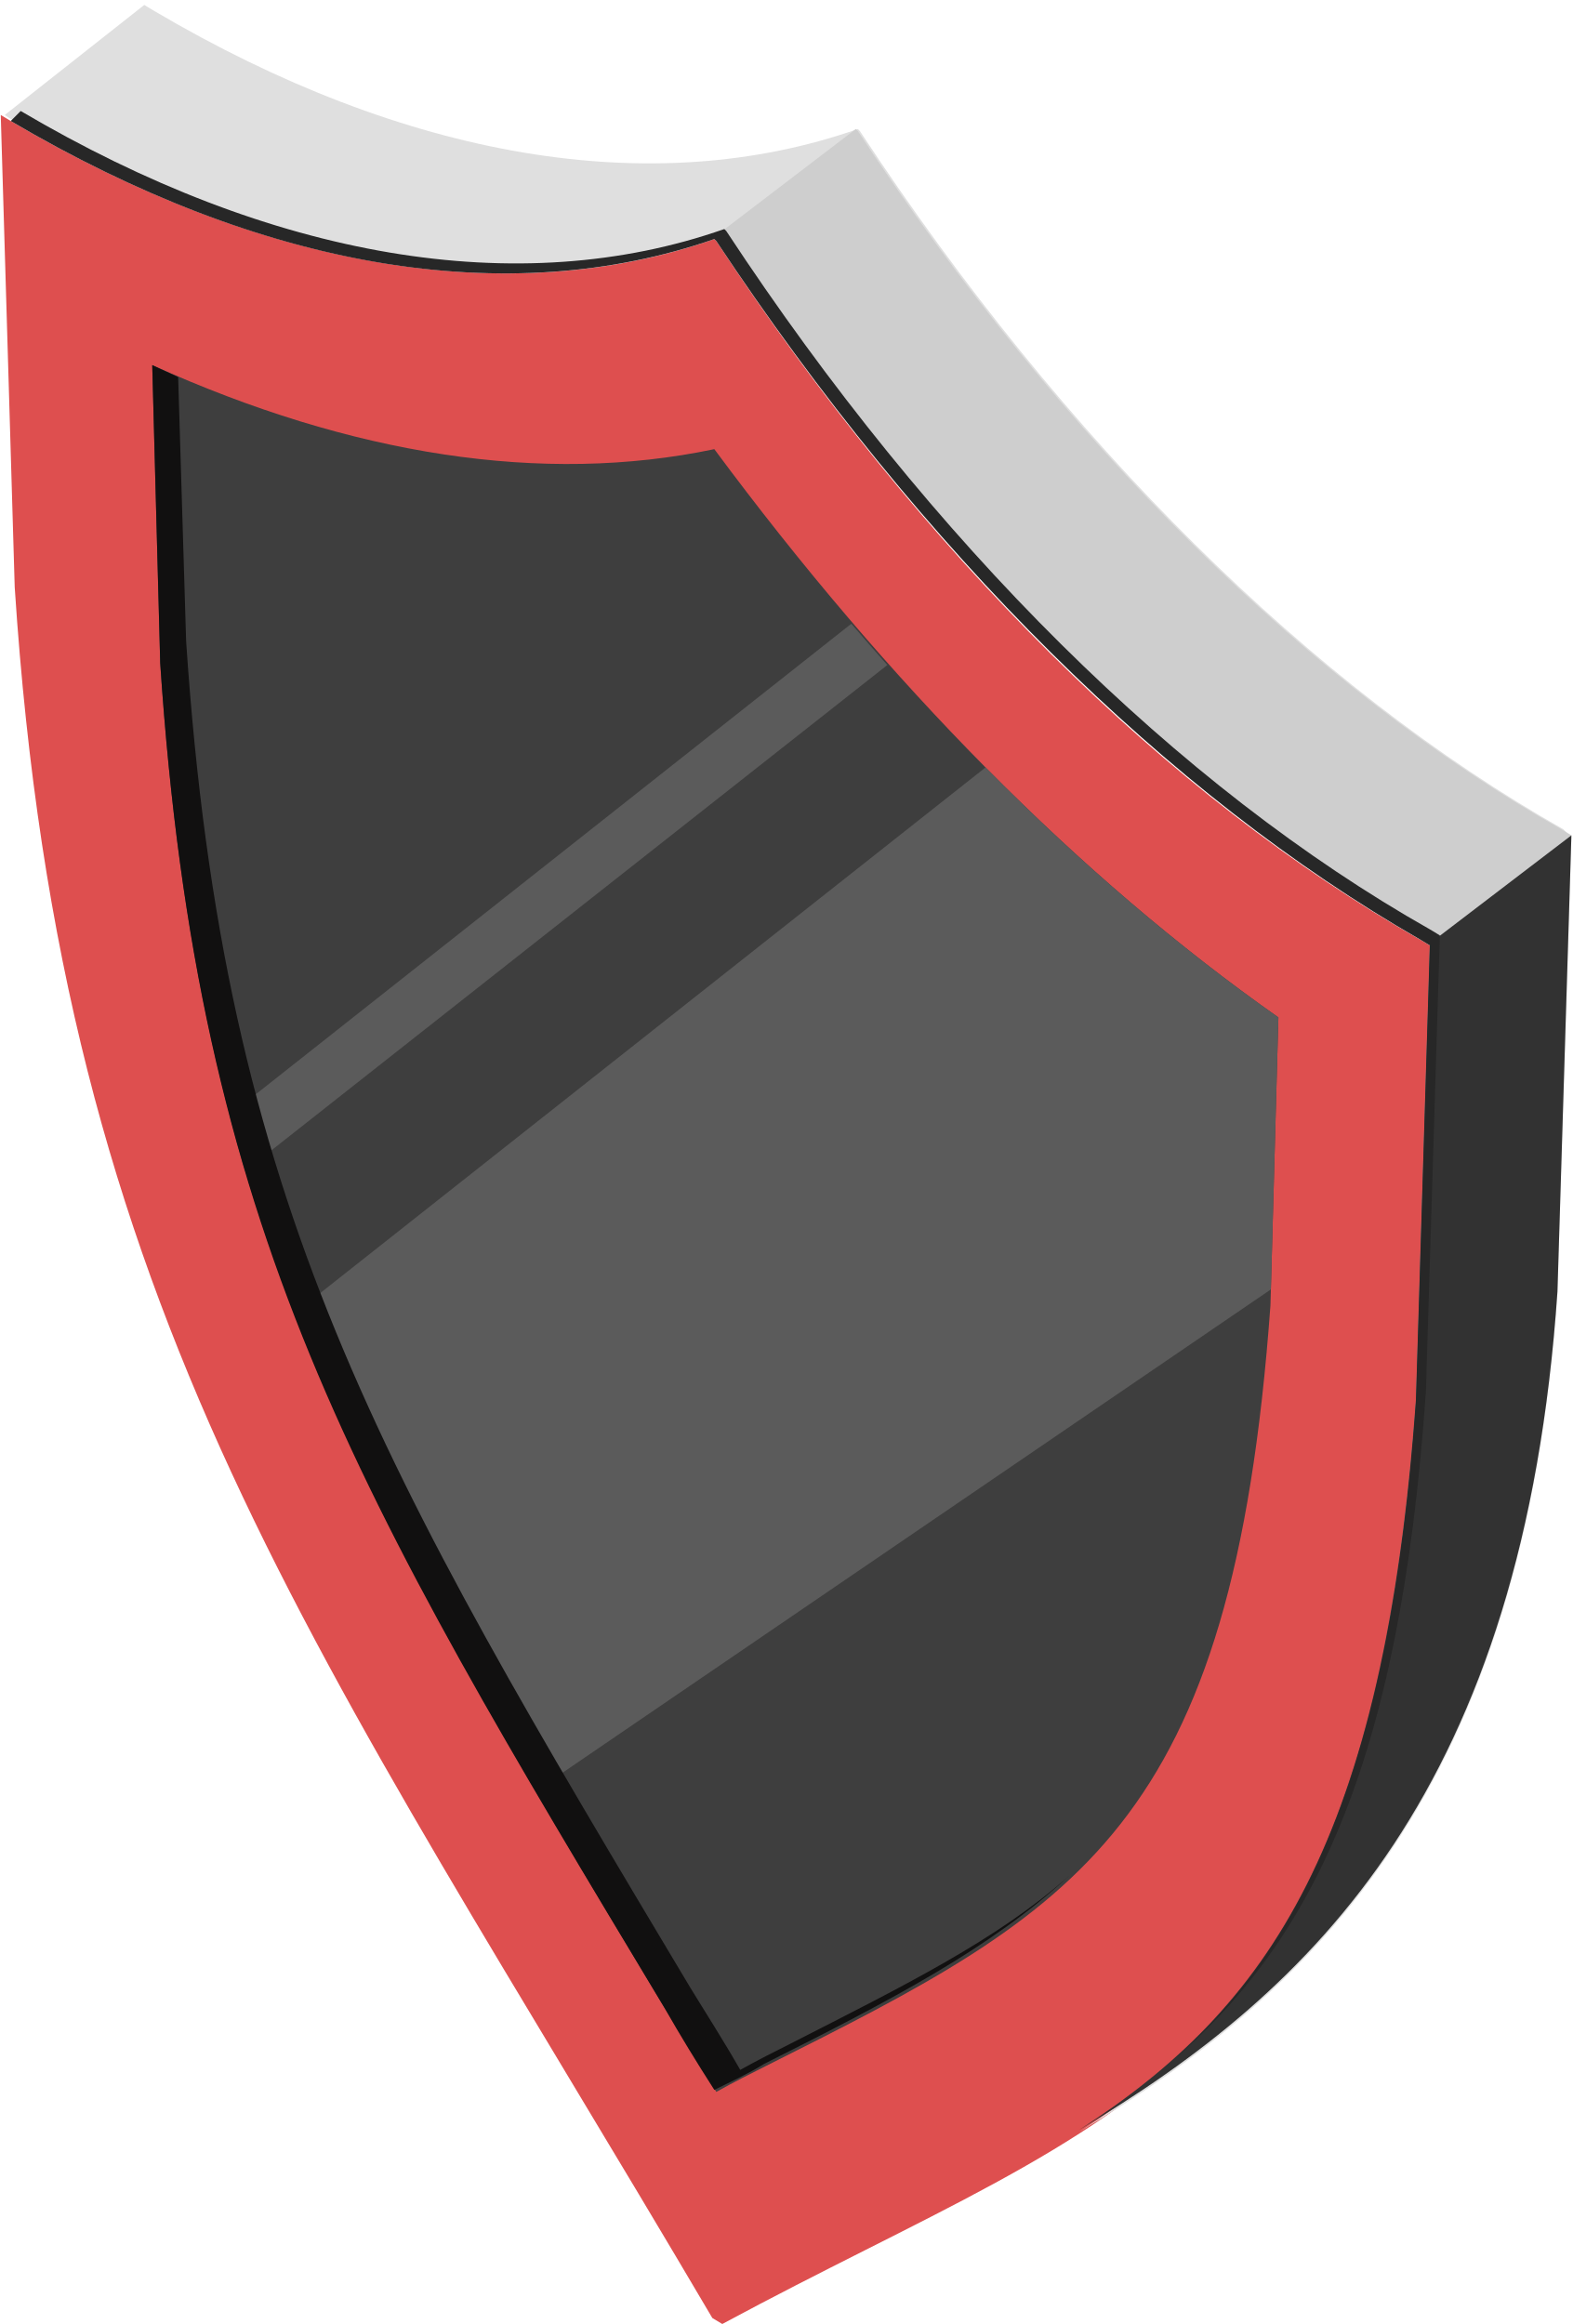
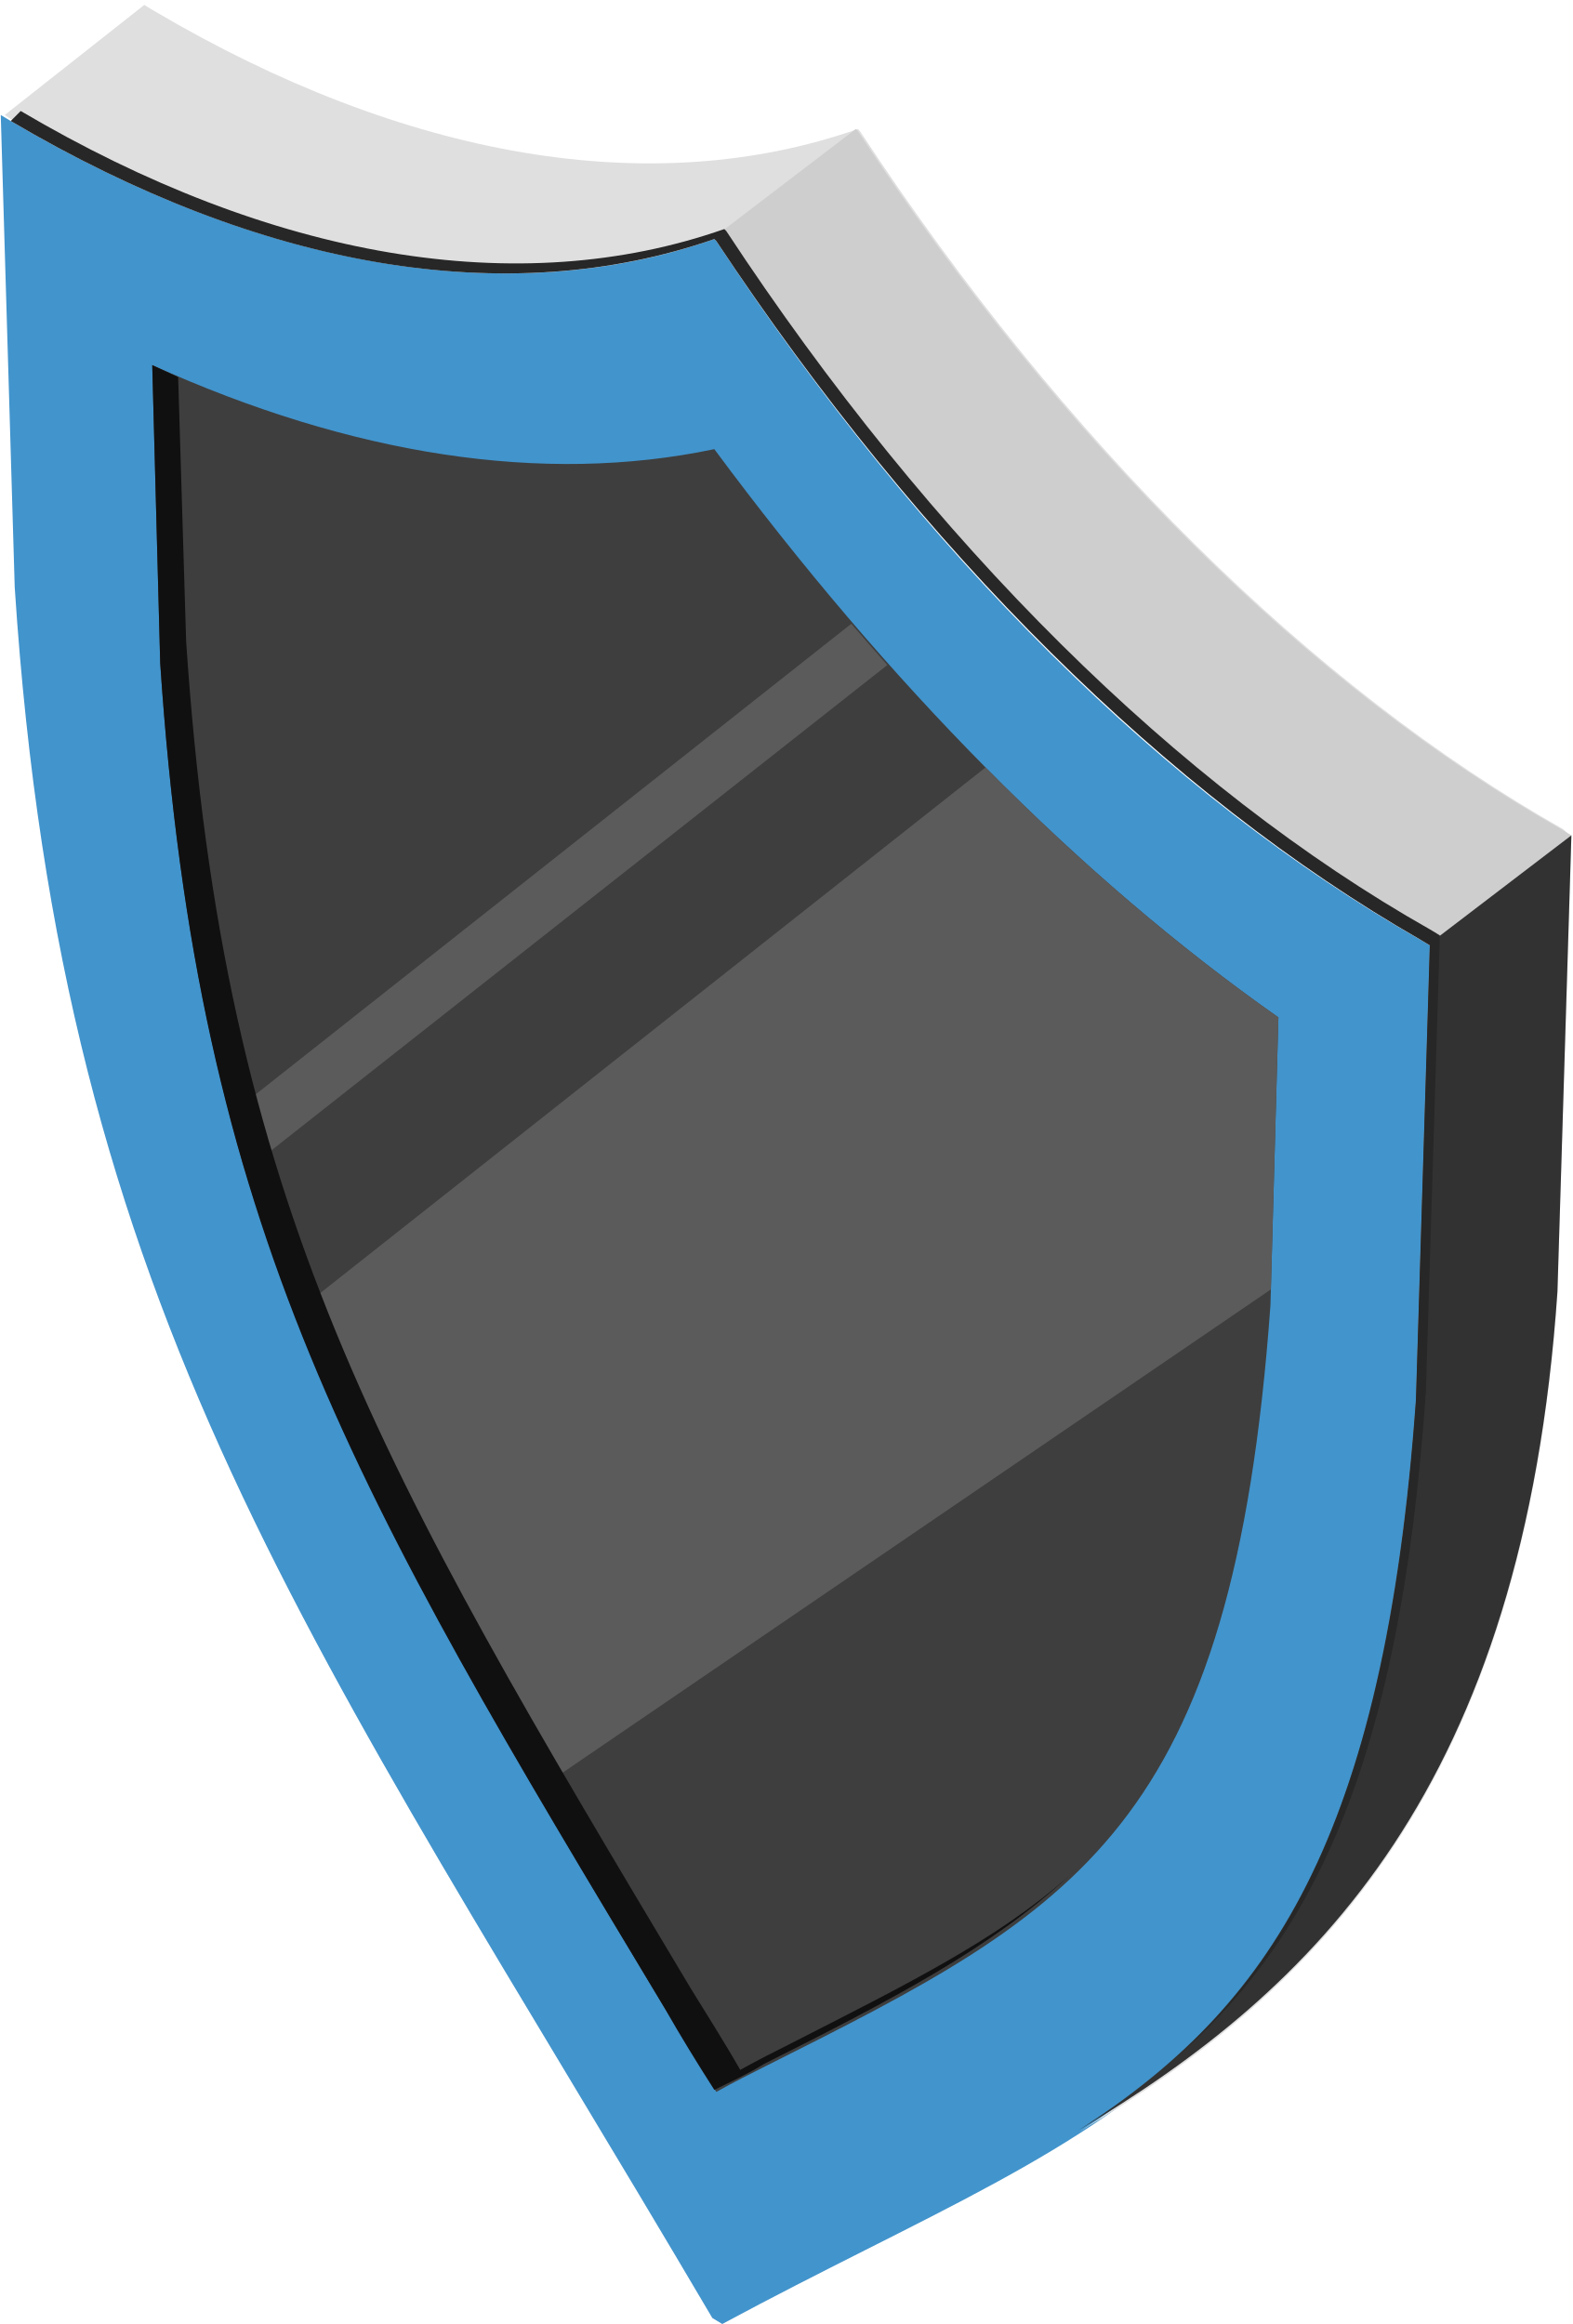
<svg xmlns="http://www.w3.org/2000/svg" width="268" height="396" viewBox="0 0 268 396" fill="none">
-   <path d="M241.93 160.065C199.139 135.858 157.028 94.262 122.049 41.075L121.709 40.734C86.73 53.008 44.618 45.848 1.828 20.618L0.13 19.595L2.507 100.058C10.658 224.845 53.108 279.055 121.369 394.977L123.067 396C191.328 359.178 233.779 354.064 241.93 238.824L244.307 161.088L241.93 160.065Z" fill="#DE4F4F" />
+   <path d="M241.93 160.065C199.139 135.858 157.028 94.262 122.049 41.075L121.709 40.734C86.73 53.008 44.618 45.848 1.828 20.618L0.13 19.595L2.507 100.058C10.658 224.845 53.108 279.055 121.369 394.977L123.067 396C191.328 359.178 233.779 354.064 241.93 238.824L244.307 161.088L241.93 160.065Z" fill="#4294CC" />
  <path d="M266.381 141.313C223.591 117.106 181.48 75.51 146.5 22.323L146.161 21.982C111.181 34.256 69.07 27.096 26.28 1.866L24.581 0.843L0.809 19.595L1.828 20.277C44.618 45.507 86.73 52.667 121.709 40.393L122.049 40.734C157.368 93.921 199.139 135.517 241.93 160.065L243.628 161.088L241.25 238.824C235.817 314.173 216.12 342.471 183.857 363.269C223.931 339.403 259.589 304.967 265.363 220.413L267.74 142.677L266.381 141.313Z" fill="#DFDFDF" />
  <path d="M267.74 142.336L266.042 141.313C223.251 117.106 181.14 75.51 146.161 22.323L145.821 21.982L121.709 40.393L122.049 40.734C157.368 93.921 199.139 135.517 241.93 160.065L243.628 161.088L267.74 142.336Z" fill="#CECECE" />
  <path d="M243.628 160.747L241.251 238.483C235.817 313.832 216.12 342.13 183.857 362.928C223.931 339.062 259.59 304.626 265.363 220.072L267.74 142.336L243.628 160.747Z" fill="#323232" />
  <path d="M113.219 342.13C60.58 254.166 33.751 209.843 27.299 113.014L25.94 62.213C59.901 77.556 92.503 82.67 121.709 76.533C151.255 116.424 183.858 149.496 217.818 173.362L216.46 222.458C210.007 311.786 183.518 325.424 130.539 352.018C127.822 353.382 125.106 354.745 122.049 356.45C118.993 351.677 116.276 346.904 113.219 342.13Z" fill="#3E3E3E" />
  <path fill-rule="evenodd" clip-rule="evenodd" d="M167.919 130.766C184.066 147.083 200.771 161.382 217.818 173.362L216.536 219.71L91.268 305.189C73.962 275.576 60.349 250.281 50.12 223.844L167.919 130.766Z" fill="#5B5B5B" />
  <path fill-rule="evenodd" clip-rule="evenodd" d="M145.051 106.282C147.084 108.66 149.128 111.005 151.184 113.318L41.755 199.55C40.825 196.408 39.938 193.229 39.093 190.005L145.051 106.282Z" fill="#5B5B5B" />
  <path d="M134.614 348.267C131.898 349.631 129.181 350.995 126.124 352.7C123.407 347.926 120.351 343.153 117.634 338.721C64.656 250.075 38.166 205.752 31.714 109.264L30.355 64.259C28.997 63.577 27.299 62.895 25.94 62.213L27.299 113.014C33.751 209.843 60.241 254.166 113.219 342.13C115.936 346.904 118.653 351.336 121.709 356.109C124.426 354.745 127.483 353.382 130.2 351.677C151.934 340.767 168.915 331.902 182.159 319.628C169.934 330.538 153.972 338.38 134.614 348.267Z" fill="#111010" />
  <path d="M243.628 158.36C200.838 134.153 158.726 92.558 123.747 39.37L123.407 39.029C88.428 51.303 46.317 44.143 3.526 18.913L1.828 20.618C44.619 45.848 86.39 53.008 121.709 40.734L122.049 41.075C157.028 93.921 199.14 135.517 241.93 160.065L243.628 161.088L241.251 238.824C236.836 301.217 222.233 331.561 199.14 351.677C223.252 331.22 238.534 301.217 242.949 237.119L245.326 159.383L243.628 158.36Z" fill="#272727" />
</svg>
